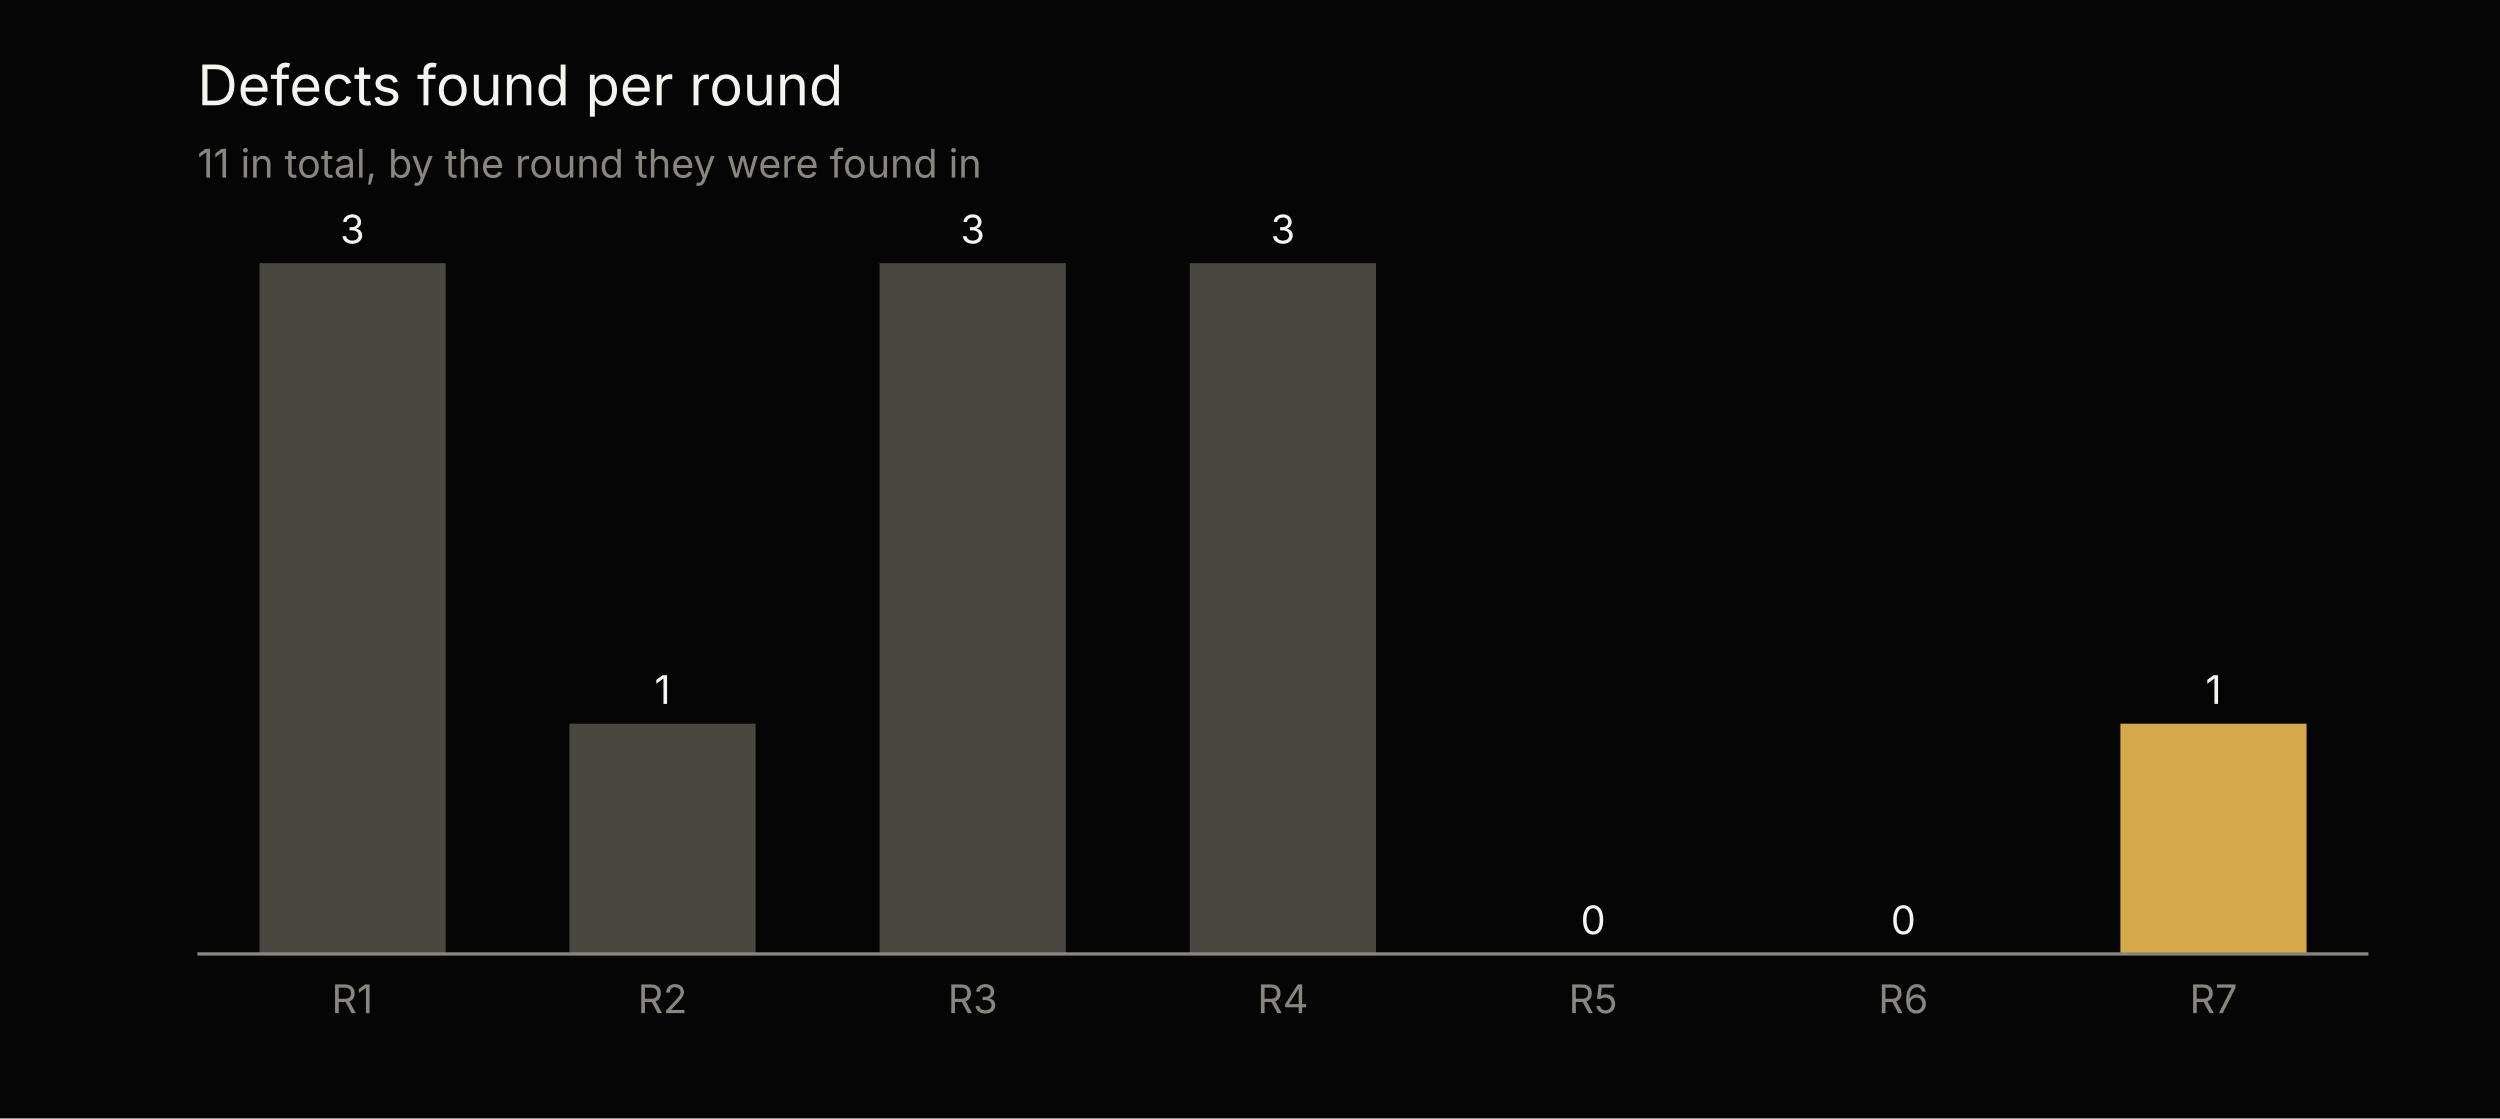
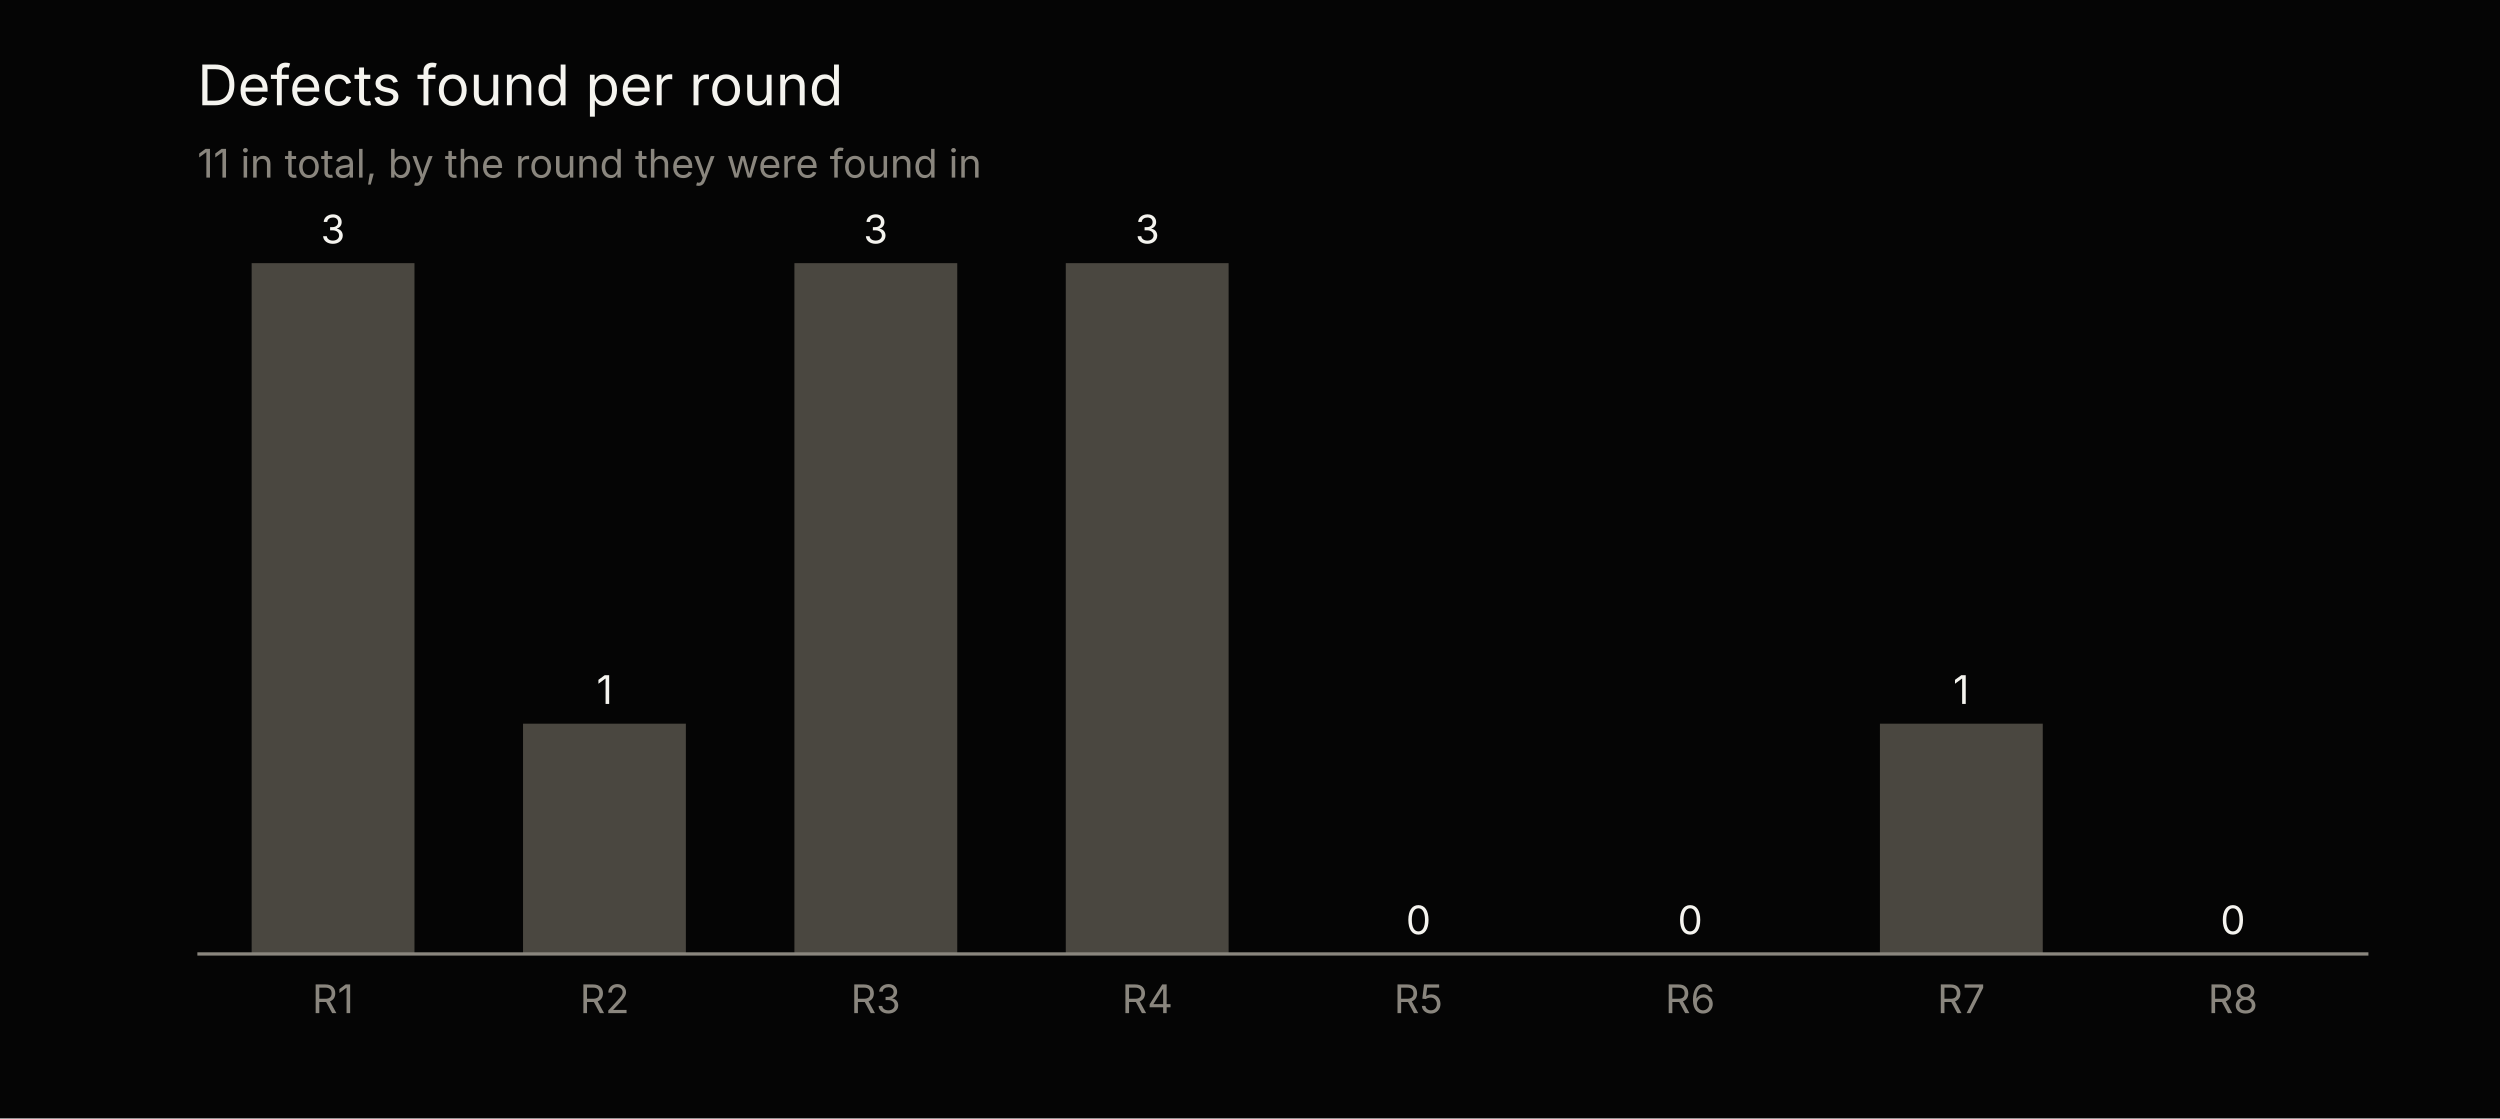
<svg xmlns="http://www.w3.org/2000/svg" viewBox="0 0 760 340" font-family="Inter, Arial, sans-serif" font-size="12">
  <rect width="760" height="340" fill="#050505" />
  <text x="60" y="32" font-size="17" fill="#f5f4ef">Defects found per round</text>
  <text x="60" y="54" fill="#8a867e">11 in total, by the round they were found in</text>
-   <rect x="78.9" y="80.0" width="56.6" height="210.0" fill="#4a4740" />
-   <text x="107.1" y="74.0" text-anchor="middle" fill="#f5f4ef">3</text>
-   <text x="107.1" y="308" text-anchor="middle" fill="#8a867e">R1</text>
-   <rect x="173.1" y="220.0" width="56.6" height="70.0" fill="#4a4740" />
-   <text x="201.4" y="214.0" text-anchor="middle" fill="#f5f4ef">1</text>
-   <text x="201.4" y="308" text-anchor="middle" fill="#8a867e">R2</text>
-   <rect x="267.4" y="80.0" width="56.6" height="210.0" fill="#4a4740" />
-   <text x="295.7" y="74.0" text-anchor="middle" fill="#f5f4ef">3</text>
-   <text x="295.7" y="308" text-anchor="middle" fill="#8a867e">R3</text>
-   <rect x="361.7" y="80.0" width="56.6" height="210.0" fill="#4a4740" />
-   <text x="390.0" y="74.0" text-anchor="middle" fill="#f5f4ef">3</text>
-   <text x="390.0" y="308" text-anchor="middle" fill="#8a867e">R4</text>
-   <rect x="456.0" y="290.0" width="56.6" height="0.0" fill="#4a4740" />
-   <text x="484.3" y="284.0" text-anchor="middle" fill="#f5f4ef">0</text>
-   <text x="484.3" y="308" text-anchor="middle" fill="#8a867e">R5</text>
-   <rect x="550.3" y="290.0" width="56.6" height="0.0" fill="#4a4740" />
-   <text x="578.6" y="284.0" text-anchor="middle" fill="#f5f4ef">0</text>
-   <text x="578.6" y="308" text-anchor="middle" fill="#8a867e">R6</text>
-   <rect x="644.6" y="220.0" width="56.6" height="70.0" fill="#d5a84b" />
-   <text x="672.9" y="214.0" text-anchor="middle" fill="#f5f4ef">1</text>
-   <text x="672.9" y="308" text-anchor="middle" fill="#8a867e">R7</text>
+   <rect x="76.5" y="80.0" width="49.5" height="210.0" fill="#4a4740" />
+   <text x="101.2" y="74.0" text-anchor="middle" fill="#f5f4ef">3</text>
+   <text x="101.2" y="308" text-anchor="middle" fill="#8a867e">R1</text>
+   <rect x="159.0" y="220.0" width="49.5" height="70.0" fill="#4a4740" />
+   <text x="183.8" y="214.0" text-anchor="middle" fill="#f5f4ef">1</text>
+   <text x="183.8" y="308" text-anchor="middle" fill="#8a867e">R2</text>
+   <rect x="241.5" y="80.0" width="49.5" height="210.0" fill="#4a4740" />
+   <text x="266.2" y="74.0" text-anchor="middle" fill="#f5f4ef">3</text>
+   <text x="266.2" y="308" text-anchor="middle" fill="#8a867e">R3</text>
+   <rect x="324.0" y="80.0" width="49.5" height="210.0" fill="#4a4740" />
+   <text x="348.8" y="74.0" text-anchor="middle" fill="#f5f4ef">3</text>
+   <text x="348.8" y="308" text-anchor="middle" fill="#8a867e">R4</text>
+   <rect x="406.5" y="290.0" width="49.5" height="0.0" fill="#4a4740" />
+   <text x="431.2" y="284.0" text-anchor="middle" fill="#f5f4ef">0</text>
+   <text x="431.2" y="308" text-anchor="middle" fill="#8a867e">R5</text>
+   <rect x="489.0" y="290.0" width="49.5" height="0.0" fill="#4a4740" />
+   <text x="513.8" y="284.0" text-anchor="middle" fill="#f5f4ef">0</text>
+   <text x="513.8" y="308" text-anchor="middle" fill="#8a867e">R6</text>
+   <rect x="571.5" y="220.0" width="49.5" height="70.0" fill="#4a4740" />
+   <text x="596.2" y="214.0" text-anchor="middle" fill="#f5f4ef">1</text>
+   <text x="596.2" y="308" text-anchor="middle" fill="#8a867e">R7</text>
+   <rect x="654.0" y="290.0" width="49.5" height="0.0" fill="#d5a84b" />
+   <text x="678.8" y="284.0" text-anchor="middle" fill="#f5f4ef">0</text>
+   <text x="678.8" y="308" text-anchor="middle" fill="#8a867e">R8</text>
  <line x1="60" x2="720" y1="290" y2="290" stroke="#8a867e" />
</svg>
